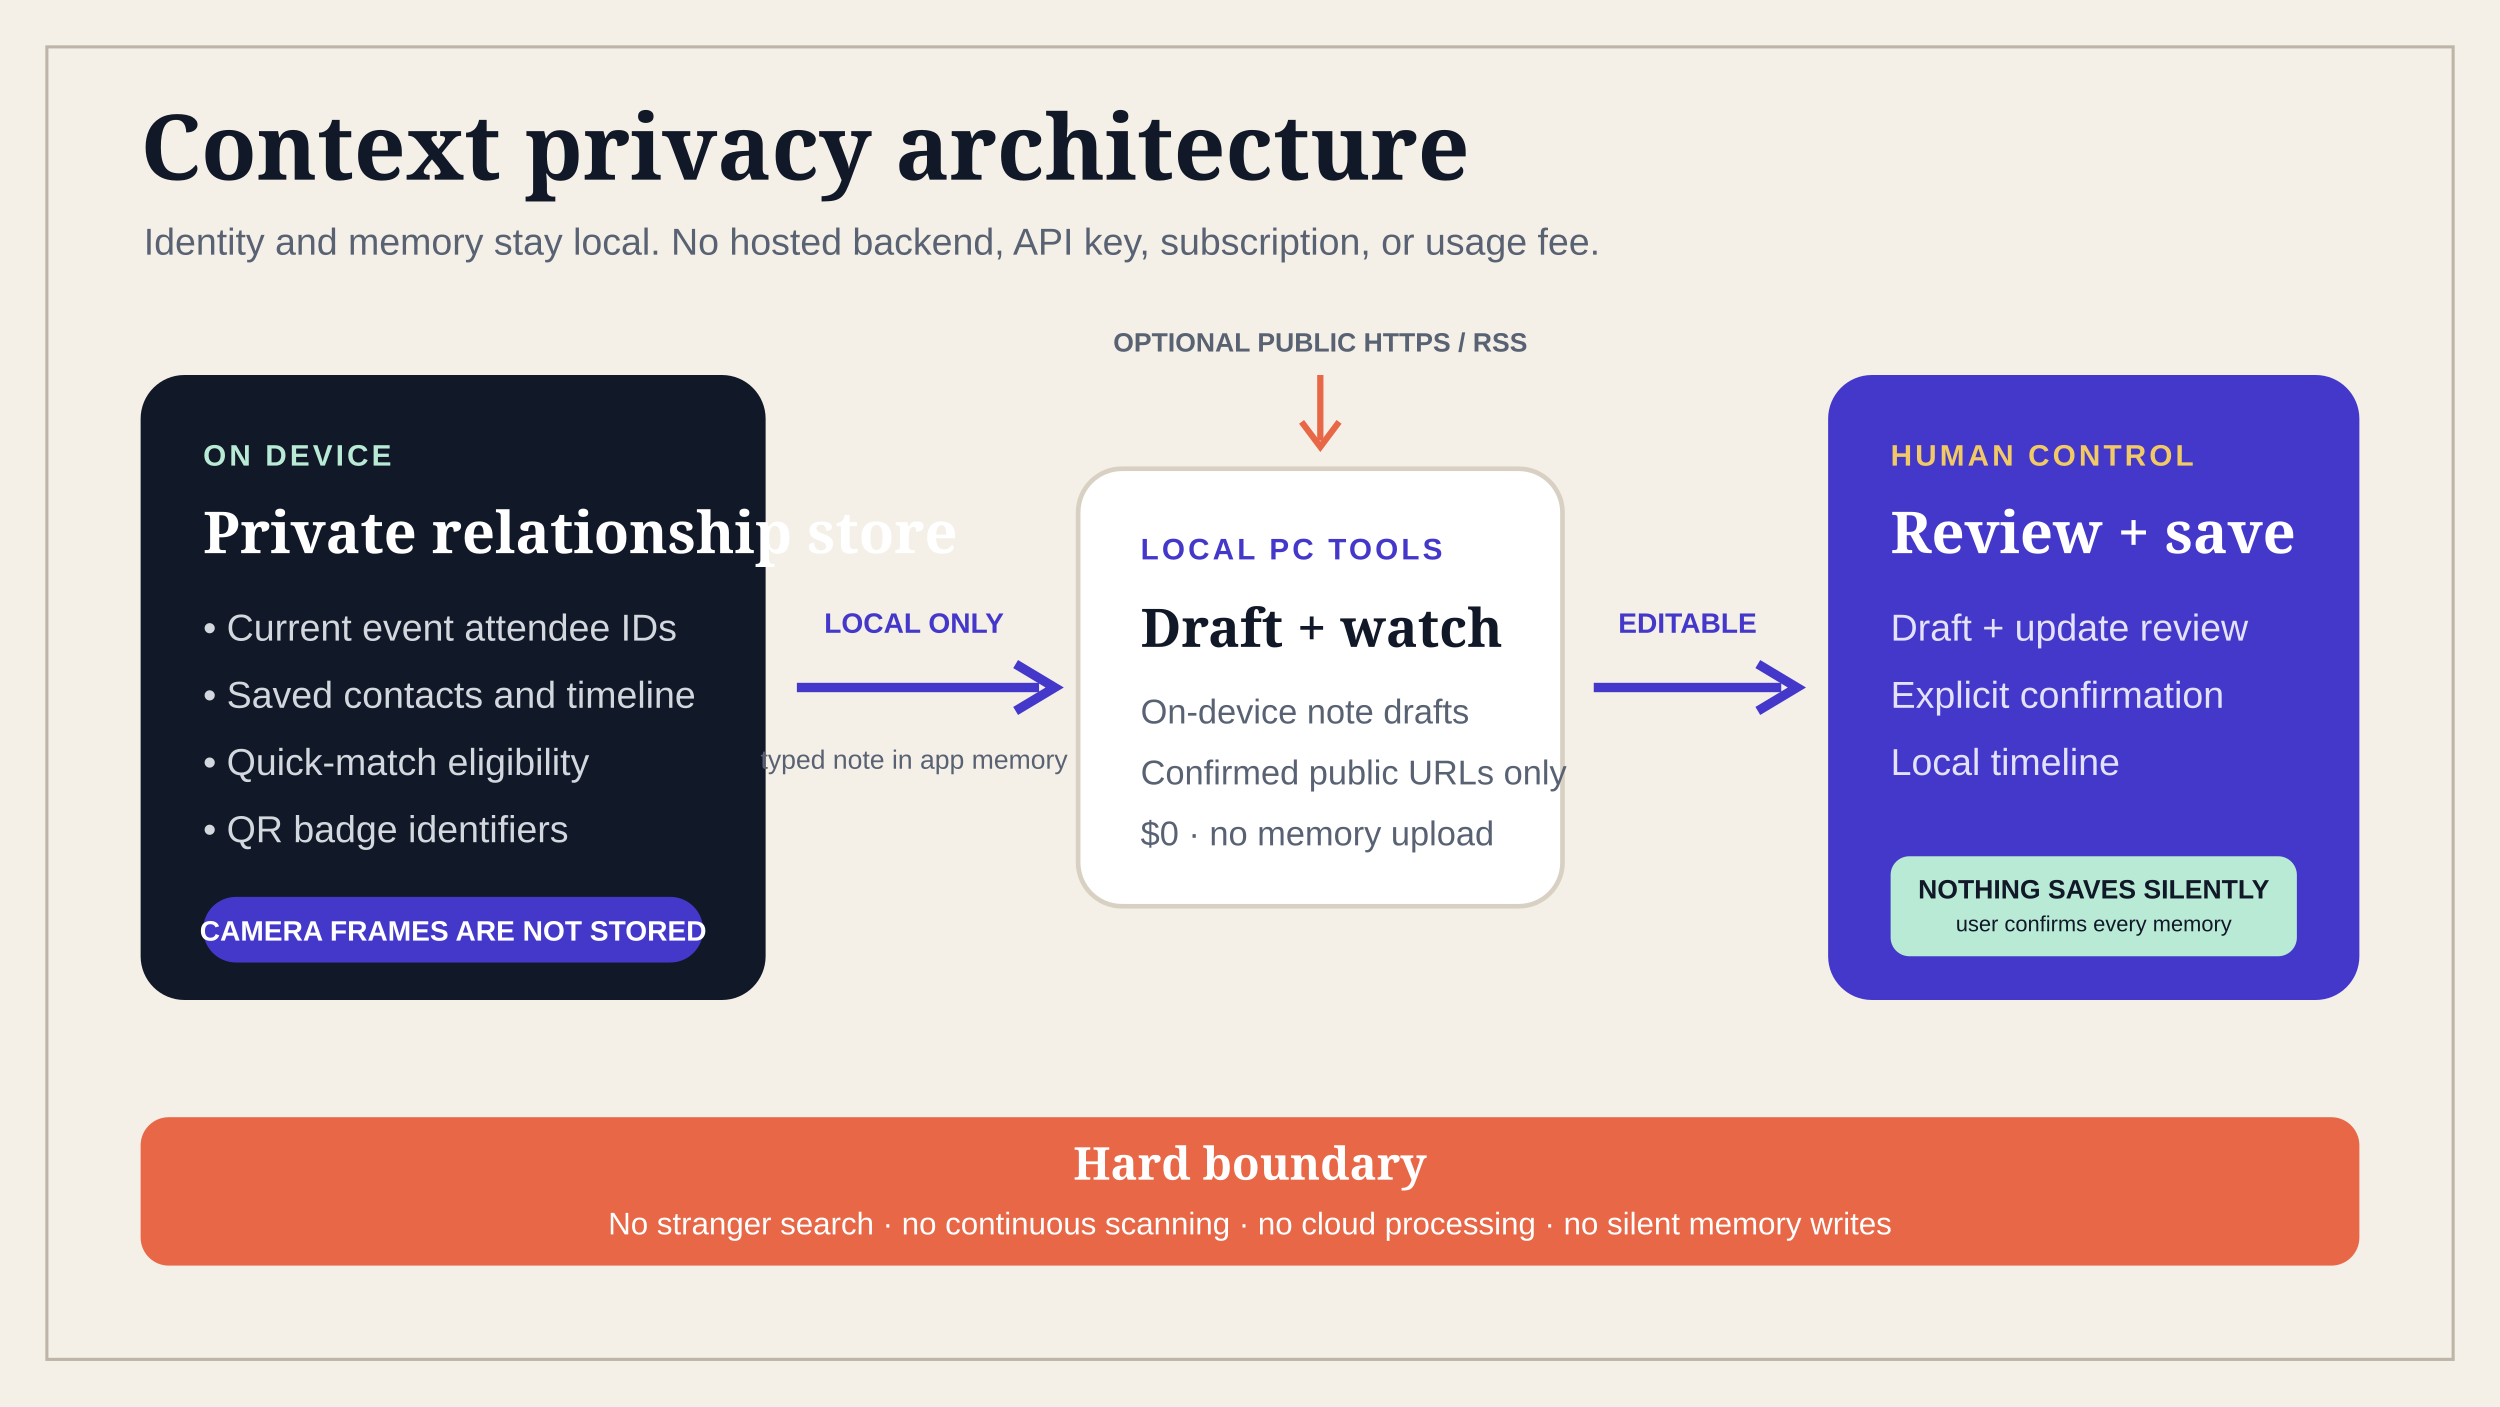
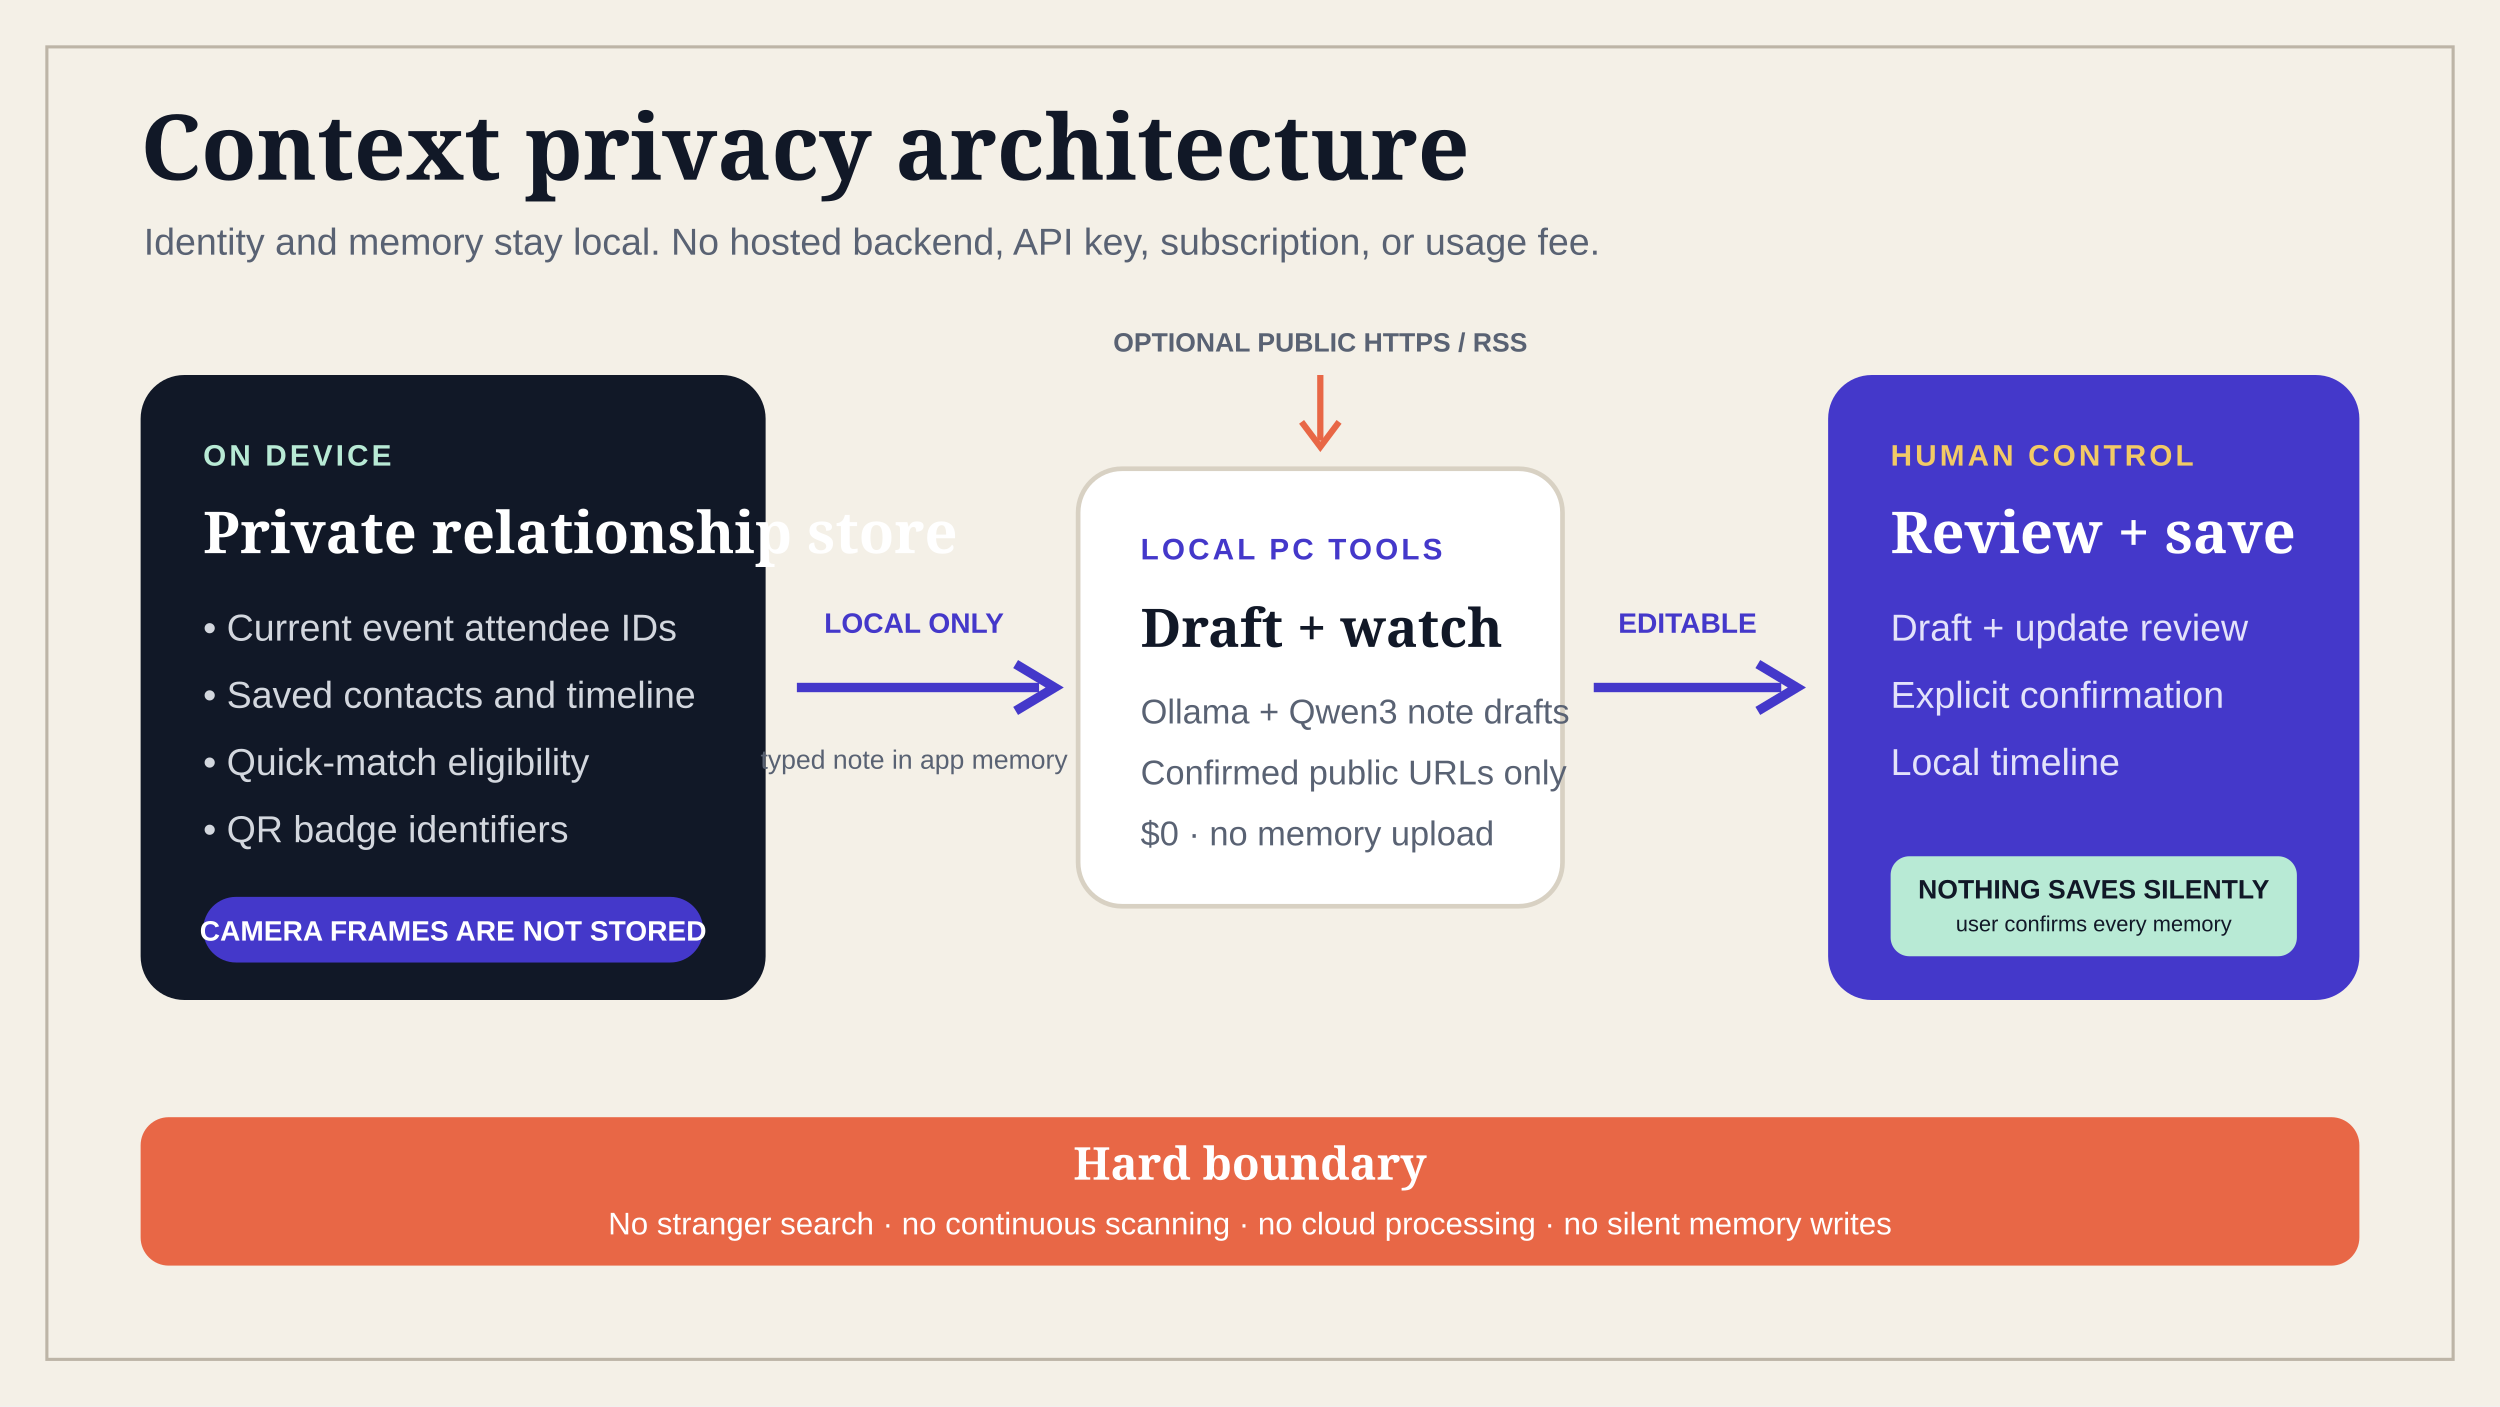
<svg xmlns="http://www.w3.org/2000/svg" width="1600" height="900" viewBox="0 0 1600 900" role="img" aria-labelledby="title desc">
  <rect width="1600" height="900" fill="#F4F0E7" />
  <rect x="30" y="30" width="1540" height="840" fill="none" stroke="#BDB5A7" stroke-width="2" />
  <text x="90" y="115" fill="#111827" font-family="Georgia, serif" font-size="58" font-weight="700">Context privacy architecture</text>
  <text x="92" y="163" fill="#596273" font-family="Arial, sans-serif" font-size="24">Identity and memory stay local. No hosted backend, API key, subscription, or usage fee.</text>
  <rect x="90" y="240" width="400" height="400" rx="28" fill="#111827" />
  <text x="130" y="298" fill="#B8EAD5" font-family="Arial, sans-serif" font-size="19" font-weight="700" letter-spacing="2">ON DEVICE</text>
  <text x="130" y="354" fill="#FFFFFF" font-family="Georgia, serif" font-size="37" font-weight="700">Private relationship store</text>
  <text x="130" y="410" fill="#D3D7DE" font-family="Arial, sans-serif" font-size="24">• Current event attendee IDs</text>
  <text x="130" y="453" fill="#D3D7DE" font-family="Arial, sans-serif" font-size="24">• Saved contacts and timeline</text>
  <text x="130" y="496" fill="#D3D7DE" font-family="Arial, sans-serif" font-size="24">• Quick-match eligibility</text>
  <text x="130" y="539" fill="#D3D7DE" font-family="Arial, sans-serif" font-size="24">• QR badge identifiers</text>
  <rect x="130" y="574" width="320" height="42" rx="21" fill="#4438CA" />
  <text x="290" y="602" fill="#FFFFFF" text-anchor="middle" font-family="Arial, sans-serif" font-size="18" font-weight="700">CAMERA FRAMES ARE NOT STORED</text>
  <path d="M510 440 H665" stroke="#4438CA" stroke-width="6" fill="none" />
  <path d="M650 425 L675 440 L650 455" fill="none" stroke="#4438CA" stroke-width="6" />
  <text x="585" y="405" fill="#4438CA" text-anchor="middle" font-family="Arial, sans-serif" font-size="18" font-weight="700">LOCAL ONLY</text>
  <text x="585" y="492" fill="#596273" text-anchor="middle" font-family="Arial, sans-serif" font-size="17">typed note in app memory</text>
  <rect x="690" y="300" width="310" height="280" rx="28" fill="#FFFFFF" stroke="#D8D1C3" stroke-width="3" />
  <text x="730" y="358" fill="#4438CA" font-family="Arial, sans-serif" font-size="19" font-weight="700" letter-spacing="2">LOCAL PC TOOLS</text>
  <text x="730" y="414" fill="#111827" font-family="Georgia, serif" font-size="34" font-weight="700">Draft + watch</text>
-   <text x="730" y="463" fill="#596273" font-family="Arial, sans-serif" font-size="22">On-device note drafts</text>
+   <text x="730" y="463" fill="#596273" font-family="Arial, sans-serif" font-size="22">Ollama + Qwen3 note drafts</text>
  <text x="730" y="502" fill="#596273" font-family="Arial, sans-serif" font-size="22">Confirmed public URLs only</text>
  <text x="730" y="541" fill="#596273" font-family="Arial, sans-serif" font-size="22">$0 · no memory upload</text>
  <text x="845" y="225" fill="#596273" text-anchor="middle" font-family="Arial, sans-serif" font-size="17" font-weight="700">OPTIONAL PUBLIC HTTPS / RSS</text>
  <path d="M845 240 V282" stroke="#E86746" stroke-width="4" fill="none" />
  <path d="M833 270 L845 286 L857 270" fill="none" stroke="#E86746" stroke-width="4" />
  <path d="M1020 440 H1140" stroke="#4438CA" stroke-width="6" fill="none" />
  <path d="M1125 425 L1150 440 L1125 455" fill="none" stroke="#4438CA" stroke-width="6" />
  <text x="1080" y="405" fill="#4438CA" text-anchor="middle" font-family="Arial, sans-serif" font-size="18" font-weight="700">EDITABLE</text>
  <rect x="1170" y="240" width="340" height="400" rx="28" fill="#4438CA" />
  <text x="1210" y="298" fill="#F2CA65" font-family="Arial, sans-serif" font-size="19" font-weight="700" letter-spacing="2">HUMAN CONTROL</text>
  <text x="1210" y="354" fill="#FFFFFF" font-family="Georgia, serif" font-size="37" font-weight="700">Review + save</text>
  <text x="1210" y="410" fill="#E3E2FA" font-family="Arial, sans-serif" font-size="24">Draft + update review</text>
  <text x="1210" y="453" fill="#E3E2FA" font-family="Arial, sans-serif" font-size="24">Explicit confirmation</text>
  <text x="1210" y="496" fill="#E3E2FA" font-family="Arial, sans-serif" font-size="24">Local timeline</text>
  <rect x="1210" y="548" width="260" height="64" rx="12" fill="#B8EAD5" />
  <text x="1340" y="575" fill="#111827" text-anchor="middle" font-family="Arial, sans-serif" font-size="17" font-weight="700">NOTHING SAVES SILENTLY</text>
  <text x="1340" y="596" fill="#111827" text-anchor="middle" font-family="Arial, sans-serif" font-size="14">user confirms every memory</text>
  <rect x="90" y="715" width="1420" height="95" rx="18" fill="#E86746" />
  <text x="800" y="755" fill="#FFFFFF" text-anchor="middle" font-family="Georgia, serif" font-size="29" font-weight="700">Hard boundary</text>
  <text x="800" y="790" fill="#FFFFFF" text-anchor="middle" font-family="Arial, sans-serif" font-size="20">No stranger search · no continuous scanning · no cloud processing · no silent memory writes</text>
</svg>
